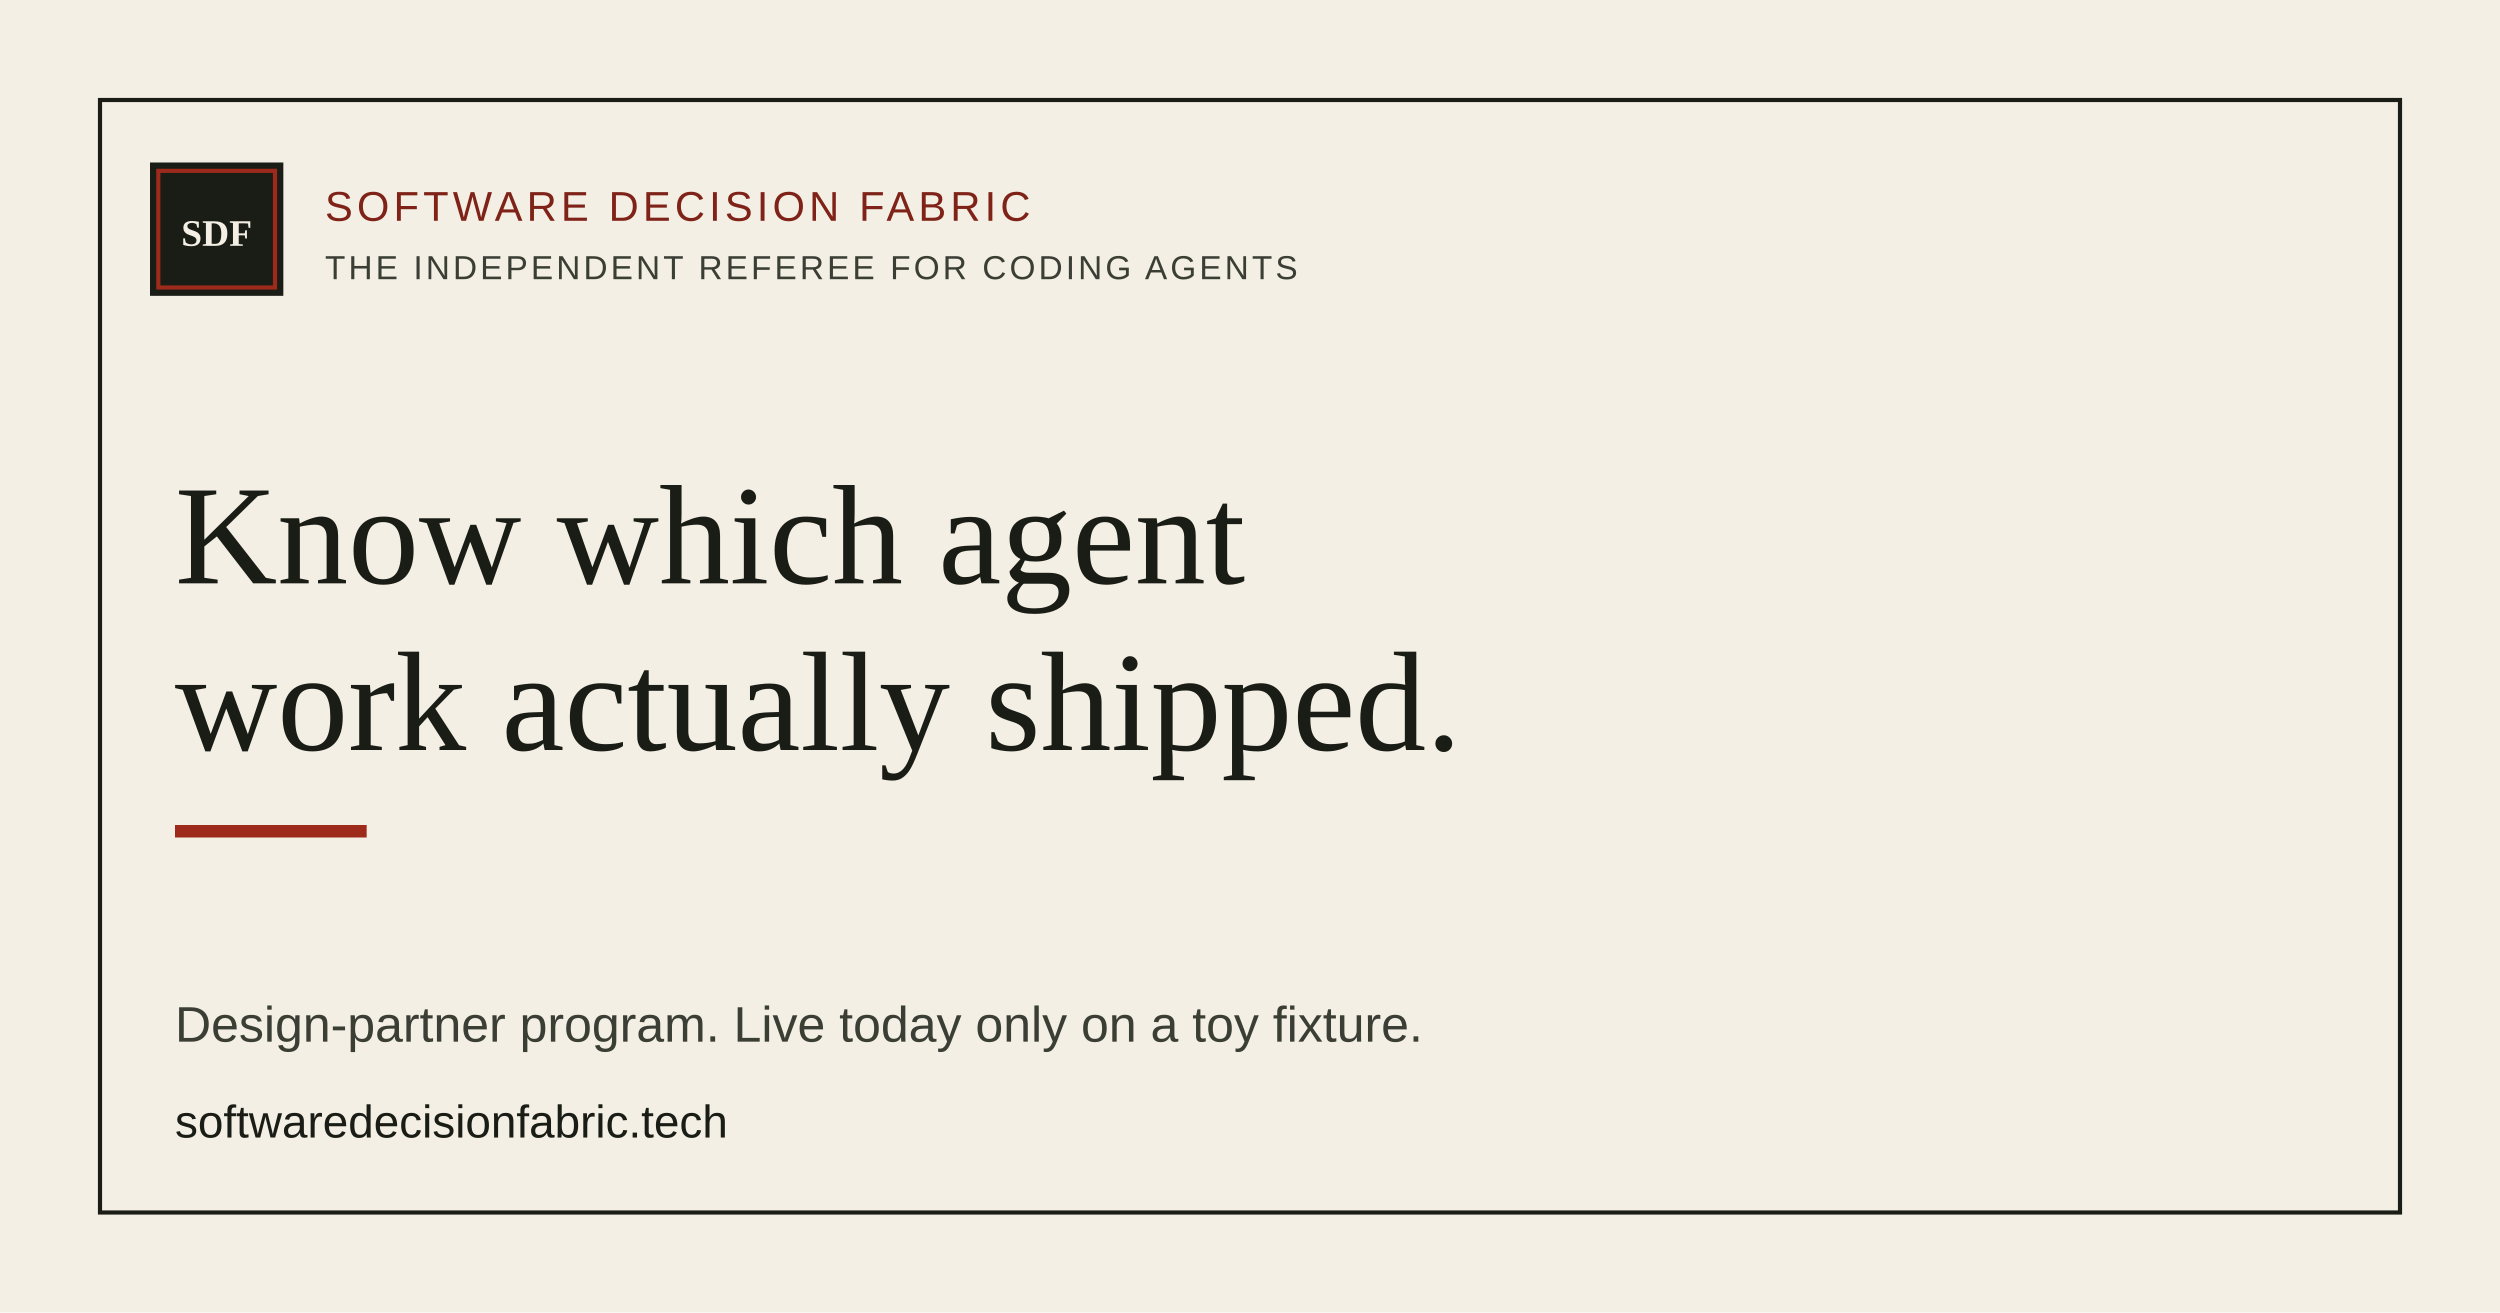
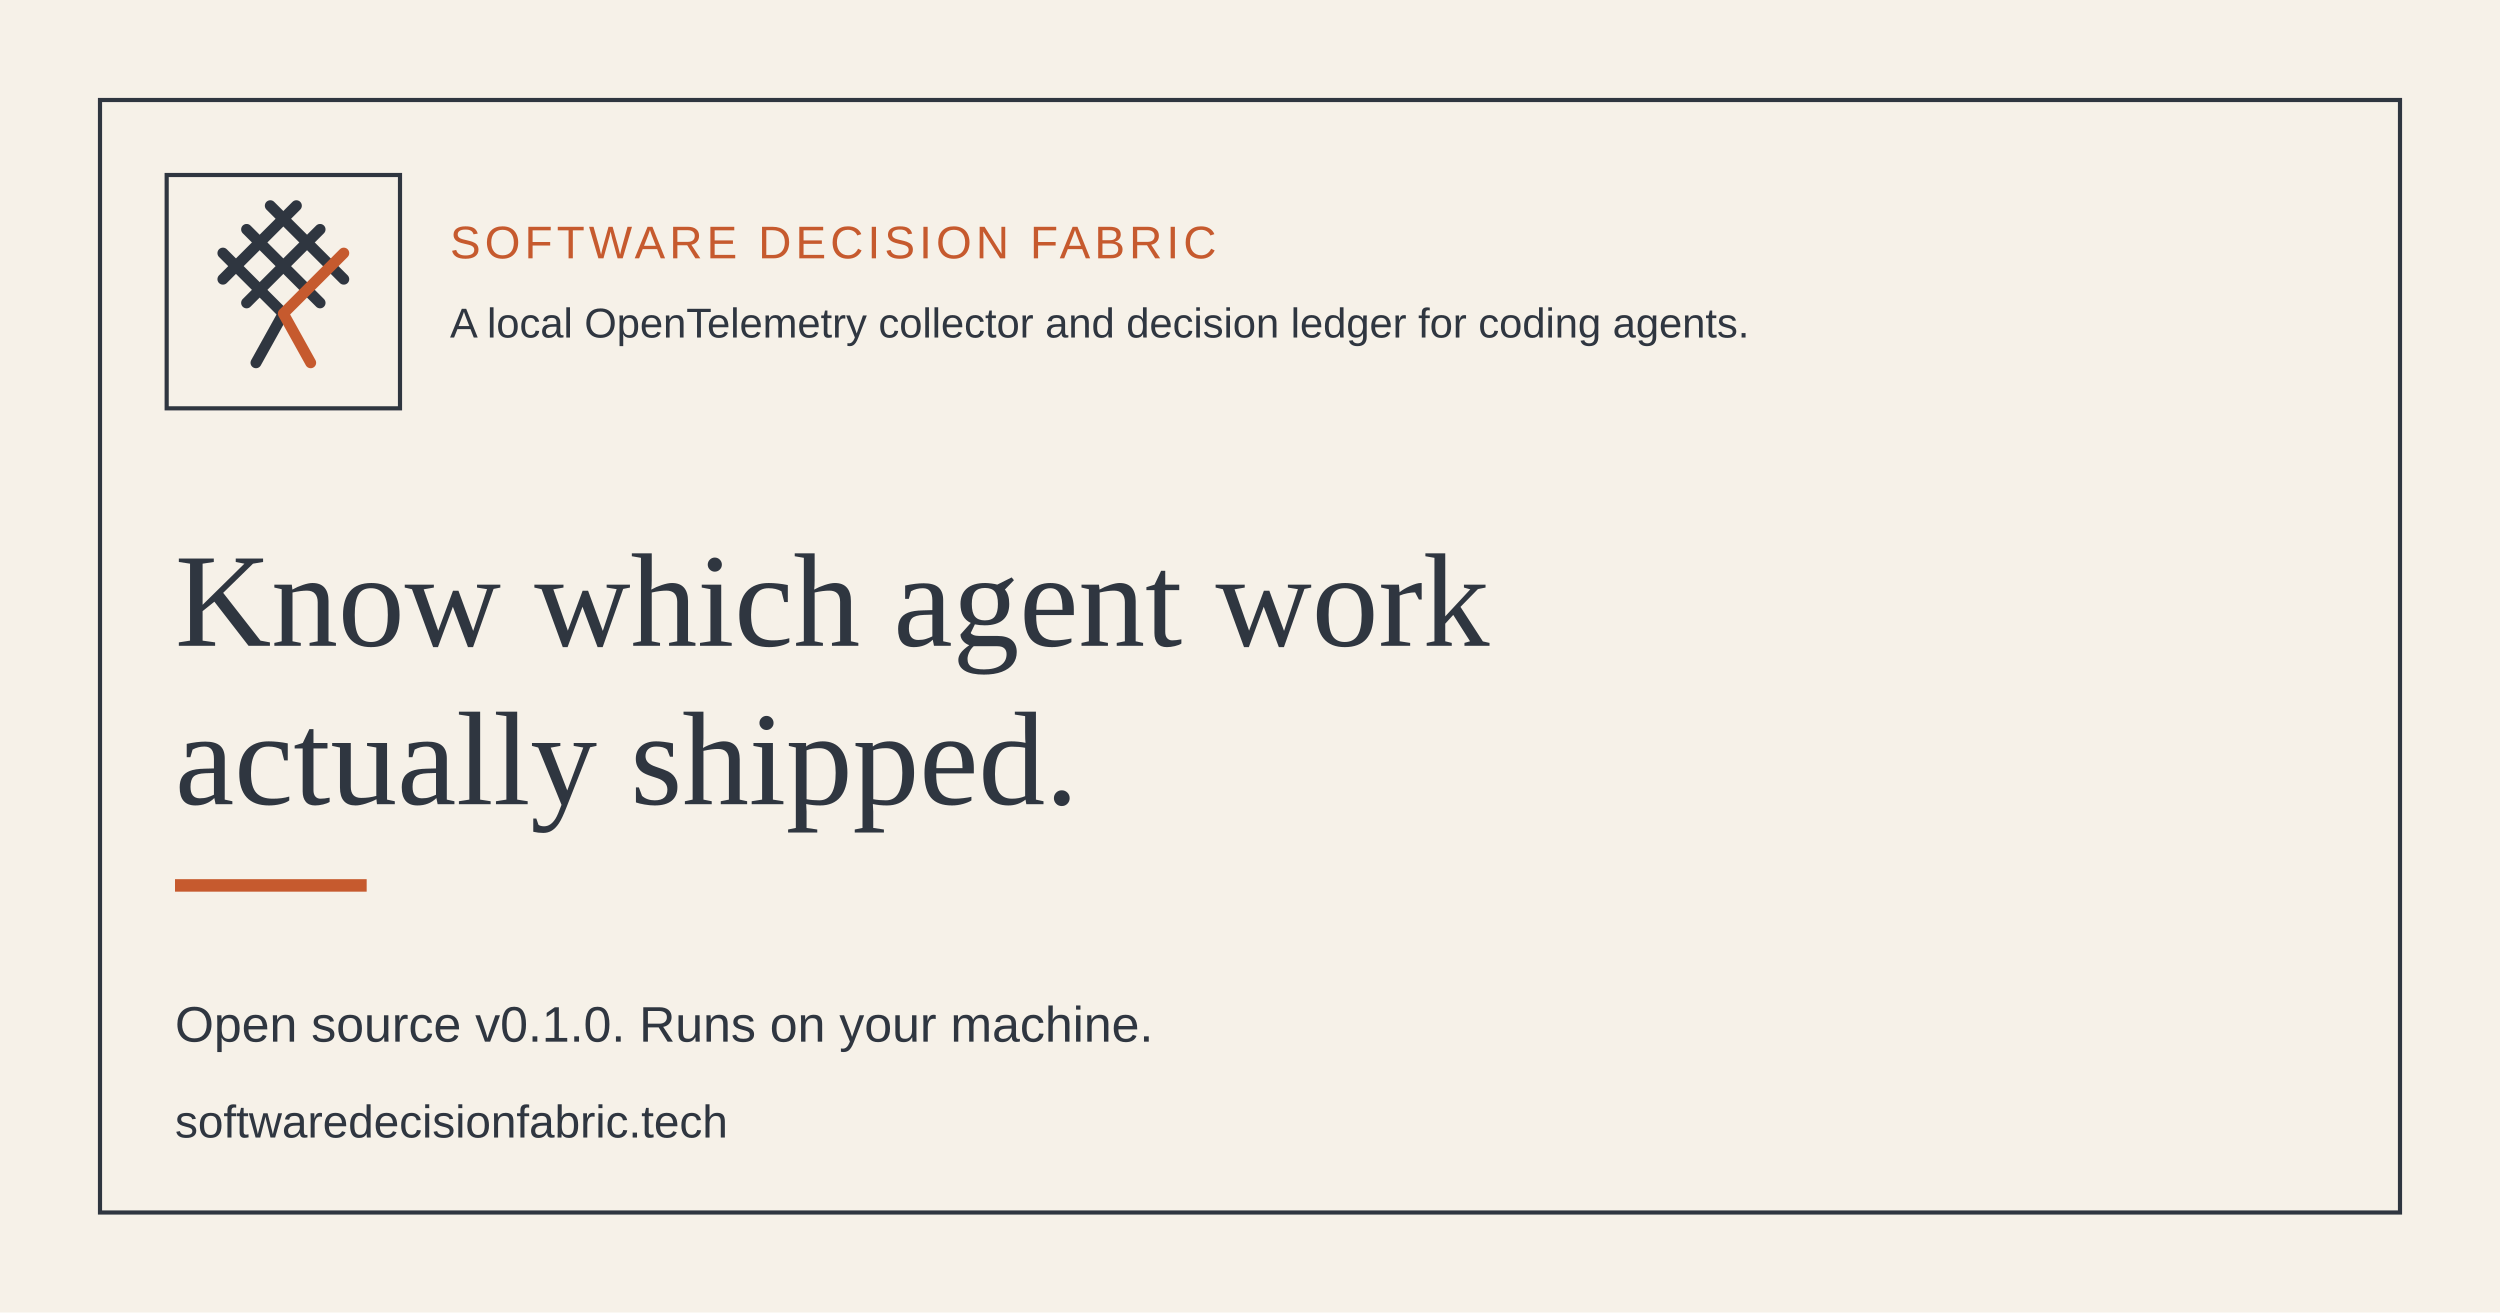
<svg xmlns="http://www.w3.org/2000/svg" width="1200" height="630" viewBox="0 0 1200 630">
-   <rect width="1200" height="630" fill="#f3efe4" />
-   <rect width="1104" height="534" x="48" y="48" fill="none" stroke="#1a1c16" stroke-width="2" />
-   <rect width="64" height="64" x="72" y="78" fill="#1a1c16" />
-   <rect width="56" height="56" x="76" y="82" fill="none" stroke="#9e2a1c" stroke-width="2" />
-   <text x="104" y="118" fill="#f3efe4" font-family="Liberation Serif, DejaVu Serif, Times New Roman, serif" font-size="18" font-weight="700" text-anchor="middle">SDF</text>
-   <text x="156" y="106" fill="#7f2218" font-family="Liberation Sans, DejaVu Sans, sans-serif" font-size="20" letter-spacing="2">SOFTWARE DECISION FABRIC</text>
-   <text x="156" y="134" fill="#3a3e34" font-family="Liberation Sans, DejaVu Sans, sans-serif" font-size="16" letter-spacing="1.5">THE INDEPENDENT REFEREE FOR CODING AGENTS</text>
-   <text x="84" y="280" fill="#1a1c16" font-family="Liberation Serif, DejaVu Serif, Times New Roman, serif" font-size="68">Know which agent</text>
-   <text x="84" y="360" fill="#1a1c16" font-family="Liberation Serif, DejaVu Serif, Times New Roman, serif" font-size="68">work actually shipped.</text>
-   <rect width="92" height="6" x="84" y="396" fill="#9e2a1c" />
-   <text x="84" y="500" fill="#3a3e34" font-family="Liberation Sans, DejaVu Sans, sans-serif" font-size="24">Design-partner program. Live today only on a toy fixture.</text>
-   <text x="84" y="546" fill="#1a1c16" font-family="Liberation Sans, DejaVu Sans, sans-serif" font-size="22">softwaredecisionfabric.tech</text>
+   <rect width="1200" height="630" fill="#F6F1E8" />
+   <rect width="1104" height="534" x="48" y="48" fill="none" stroke="#2F3640" stroke-width="2" />
+   <svg x="80" y="84" width="112" height="112" viewBox="0 0 256 256">
+     <rect width="256" height="256" fill="#F6F1E8" />
+     <g fill="none" stroke="#2F3640" stroke-width="12" stroke-linecap="round" stroke-linejoin="round">
+       <path d="M113.7 33.7 L194.3 114.3" />
+       <path d="M87.7 59.7 L168.3 140.3" />
+       <path d="M61.7 85.7 L128.0 152.0" />
+       <path d="M142.3 33.7 L61.7 114.3" />
+       <path d="M168.3 59.7 L87.7 140.3" />
+       <path d="M128.0 152.0 L98.0 206.0" />
+     </g>
+     <path d="M194.3 85.7 L128.0 152.0 L158.0 206.0" fill="none" stroke="#C65A2E" stroke-width="12" stroke-linecap="round" stroke-linejoin="round" />
+   </svg>
+   <rect x="80" y="84" width="112" height="112" fill="none" stroke="#2F3640" stroke-width="2" />
+   <text x="216" y="124" fill="#C65A2E" font-family="Liberation Sans, DejaVu Sans, sans-serif" font-size="22" letter-spacing="2">SOFTWARE DECISION FABRIC</text>
+   <text x="216" y="162" fill="#2F3640" font-family="Liberation Sans, DejaVu Sans, sans-serif" font-size="20">A local OpenTelemetry collector and decision ledger for coding agents.</text>
+   <text x="84" y="310" fill="#2F3640" font-family="Liberation Serif, DejaVu Serif, Times New Roman, serif" font-size="64">Know which agent work</text>
+   <text x="84" y="386" fill="#2F3640" font-family="Liberation Serif, DejaVu Serif, Times New Roman, serif" font-size="64">actually shipped.</text>
+   <rect width="92" height="6" x="84" y="422" fill="#C65A2E" />
+   <text x="84" y="500" fill="#2F3640" font-family="Liberation Sans, DejaVu Sans, sans-serif" font-size="24">Open source v0.1.0. Runs on your machine.</text>
+   <text x="84" y="546" fill="#2F3640" font-family="Liberation Sans, DejaVu Sans, sans-serif" font-size="22">softwaredecisionfabric.tech</text>
</svg>
